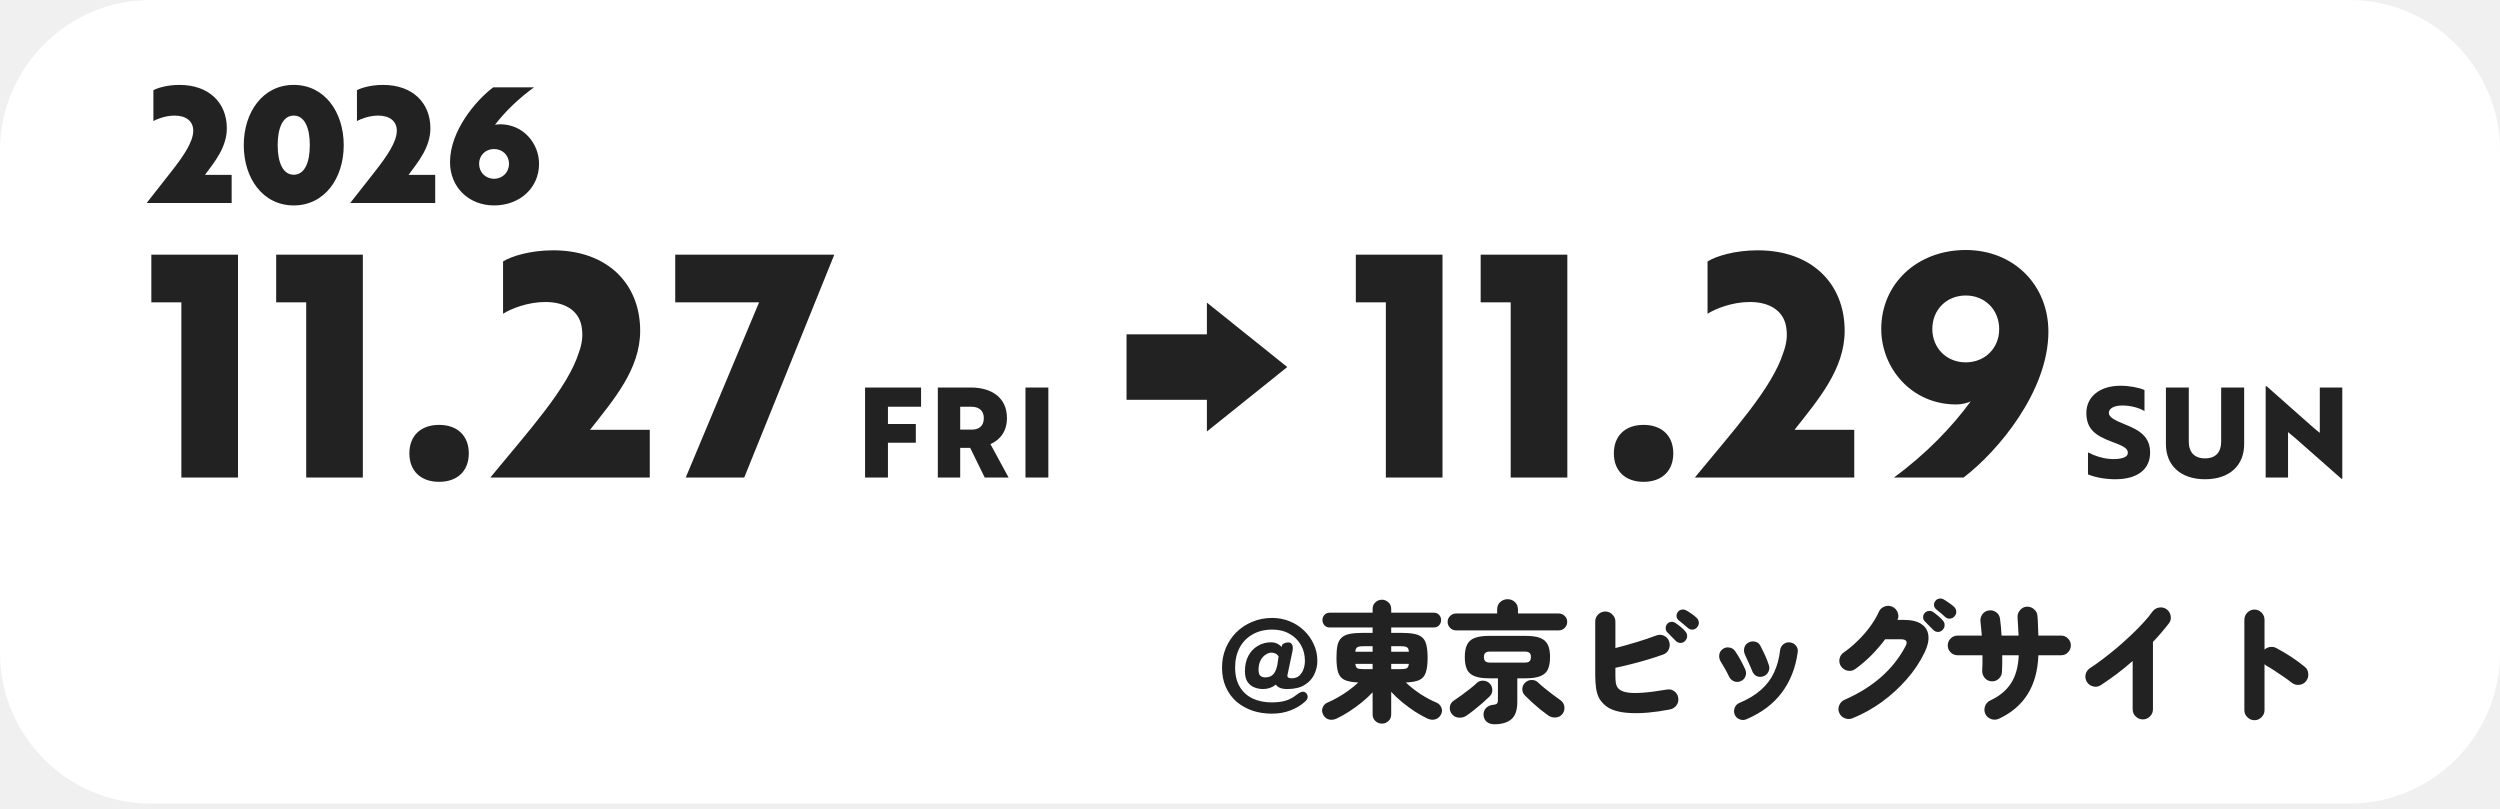
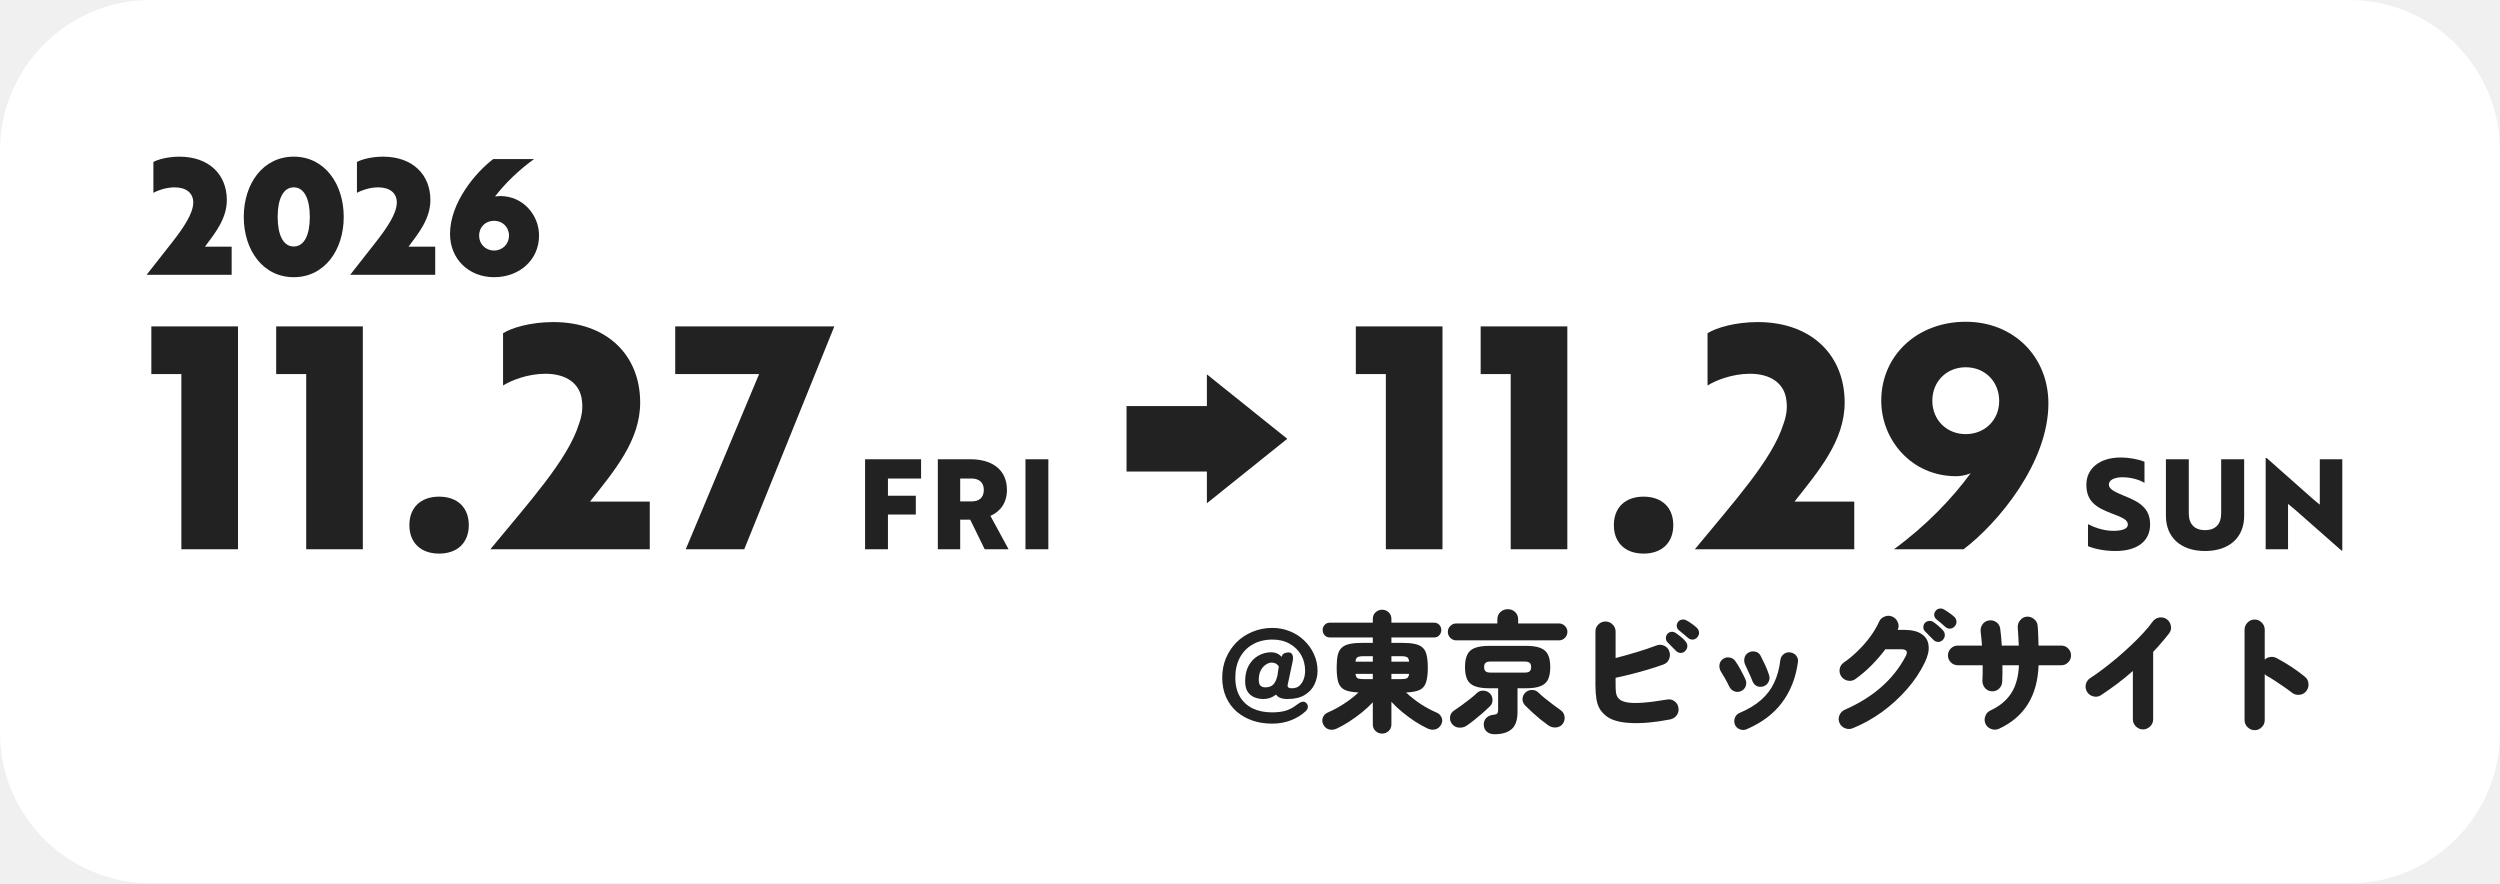
- <svg xmlns="http://www.w3.org/2000/svg" width="464" height="150" viewBox="0 0 464 150" fill="none">
-   <path d="M0 28C0 12.536 12.536 0 28 0H436C451.464 0 464 12.536 464 28V121.143C464 136.607 451.464 149.143 436 149.143H28C12.536 149.143 0 136.607 0 121.143V28Z" fill="white" />
-   <path d="M42.995 37.681H27.216L31.899 31.715C34.047 28.971 35.866 26.316 35.866 24.258C35.866 22.498 34.554 21.454 32.406 21.454C30.706 21.454 29.095 22.11 28.469 22.468V16.741C29.155 16.354 31.004 15.757 33.301 15.757C38.789 15.757 42.1 19.068 42.1 23.811C42.1 27.301 39.863 30.015 38.044 32.461H42.995V37.681ZM54.519 38.128C48.792 38.128 45.242 33.087 45.242 26.943C45.242 20.798 48.792 15.757 54.519 15.757C60.246 15.757 63.796 20.798 63.796 26.943C63.796 33.087 60.246 38.128 54.519 38.128ZM54.519 21.454C52.52 21.454 51.536 23.691 51.536 26.943C51.536 30.194 52.52 32.431 54.519 32.431C56.518 32.431 57.502 30.194 57.502 26.943C57.502 23.691 56.518 21.454 54.519 21.454ZM80.776 37.681H64.997L69.68 31.715C71.828 28.971 73.647 26.316 73.647 24.258C73.647 22.498 72.335 21.454 70.187 21.454C68.487 21.454 66.876 22.11 66.25 22.468V16.741C66.936 16.354 68.785 15.757 71.082 15.757C76.57 15.757 79.881 19.068 79.881 23.811C79.881 27.301 77.644 30.015 75.825 32.461H80.776V37.681ZM91.696 38.128C86.984 38.128 83.523 34.728 83.523 30.105C83.523 24.288 88.296 18.65 91.547 16.204H99.124C96.23 18.292 93.725 20.738 91.875 23.154C91.995 23.154 92.442 23.065 92.8 23.065C97.185 23.065 100.048 26.674 100.048 30.403C100.048 34.847 96.499 38.128 91.696 38.128ZM91.696 27.659C90.115 27.659 88.922 28.822 88.922 30.403C88.922 31.984 90.115 33.177 91.696 33.177C93.277 33.177 94.47 31.984 94.47 30.403C94.47 28.822 93.277 27.659 91.696 27.659Z" fill="#222222" />
-   <path d="M28.089 47.262H44.174V88.624H33.661V56.108H28.089V47.262ZM51.258 47.262H67.344V88.624H56.831V56.108H51.258V47.262ZM75.979 84.143C75.979 80.868 78.105 78.858 81.494 78.858C84.884 78.858 87.009 80.868 87.009 84.143C87.009 87.417 84.884 89.428 81.494 89.428C78.105 89.428 75.979 87.417 75.979 84.143ZM93.367 58.234V48.525C94.918 47.549 98.422 46.457 102.673 46.457C112.669 46.457 118.816 52.604 118.816 61.394C118.816 68.517 113.933 74.147 109.509 79.777H120.597V88.624H91.011C98.135 79.949 105.373 72.022 107.441 65.415C108.016 63.864 108.188 62.428 108.016 61.106C107.729 57.947 105.201 56.051 101.237 56.051C97.905 56.051 94.803 57.315 93.367 58.234ZM138.132 88.624H127.275L140.89 56.108H125.321V47.262H154.849L138.132 88.624Z" fill="#222222" />
-   <path d="M170.951 75.493H164.803V78.694H169.976V82.174H164.803V88.624H160.557V71.92H170.951V75.493ZM174.06 71.92H180.139C184.129 71.92 186.89 73.845 186.89 77.604C186.89 80.017 185.66 81.617 183.827 82.429L187.191 88.624H182.76L180.069 83.125H178.213V88.624H174.06V71.92ZM180.324 75.493H178.213V79.738H180.347C181.623 79.738 182.598 79.135 182.598 77.604C182.598 76.142 181.6 75.493 180.324 75.493ZM194.573 88.624H190.327V71.92H194.573V88.624Z" fill="#222222" />
-   <path d="M238.915 68.123L224 80.083V74.2H209.086V62.047H224V56.164L238.915 68.123Z" fill="#222222" />
-   <path d="M251.641 47.262H267.727V88.624H257.214V56.108H251.641V47.262ZM274.811 47.262H290.896V88.624H280.384V56.108H274.811V47.262ZM299.532 84.143C299.532 80.868 301.658 78.858 305.047 78.858C308.436 78.858 310.562 80.868 310.562 84.143C310.562 87.417 308.436 89.428 305.047 89.428C301.658 89.428 299.532 87.417 299.532 84.143ZM316.919 58.234V48.525C318.47 47.549 321.975 46.457 326.226 46.457C336.222 46.457 342.369 52.604 342.369 61.394C342.369 68.517 337.486 74.147 333.062 79.777H344.15V88.624H314.564C321.688 79.949 328.926 72.022 330.994 65.415C331.569 63.864 331.741 62.428 331.569 61.106C331.281 57.947 328.754 56.051 324.79 56.051C321.458 56.051 318.356 57.315 316.919 58.234ZM363.064 75.066C354.734 75.066 349.161 68.287 349.161 61.049C349.161 52.662 355.825 46.4 364.845 46.4C373.692 46.4 380.183 52.834 380.183 61.566C380.183 72.538 370.877 83.741 364.442 88.624H351.517C357.491 84.258 362.374 79.145 365.764 74.492C365.362 74.722 364.213 75.066 363.064 75.066ZM364.845 54.845C361.283 54.845 358.64 57.487 358.64 61.049C358.64 64.611 361.283 67.253 364.845 67.253C368.406 67.253 371.049 64.611 371.049 61.106C371.049 57.487 368.406 54.845 364.845 54.845Z" fill="#222222" />
-   <path d="M392.587 88.949C390.685 88.949 388.783 88.577 387.53 88.044V83.961C388.713 84.587 390.128 85.051 391.474 85.167C391.938 85.213 392.379 85.213 392.796 85.19C394.165 85.097 394.931 84.726 394.931 84.03C394.931 83.149 393.887 82.708 391.845 81.942C389.038 80.875 387.228 79.715 387.228 76.653C387.228 73.59 389.757 71.595 393.562 71.595C395.232 71.595 396.903 71.92 398.016 72.384V76.305C397.019 75.678 395.441 75.261 393.91 75.261C392.379 75.261 391.404 75.794 391.404 76.629C391.404 77.418 392.379 77.952 394.327 78.741C397.135 79.854 399.06 81.037 399.06 84.007C399.06 87.093 396.74 88.949 392.587 88.949ZM416.517 71.92V82.429C416.517 86.35 413.849 88.949 409.255 88.949C404.685 88.949 401.994 86.35 401.994 82.429V71.92H406.239V81.965C406.239 83.937 407.283 85.074 409.255 85.074C411.227 85.074 412.248 83.937 412.248 81.965V71.92H416.517ZM434.73 88.856H434.567L426.007 81.316L424.661 80.202V88.624H420.508V71.688H420.694L429.185 79.205C429.649 79.576 430.09 79.993 430.554 80.341V71.92H434.73V88.856Z" fill="#222222" />
-   <path d="M236.043 132.455C234.762 132.455 233.563 132.269 232.445 131.896C231.327 131.507 230.339 130.948 229.48 130.219C228.638 129.474 227.981 128.574 227.512 127.521C227.042 126.452 226.807 125.245 226.807 123.9C226.807 122.636 227.034 121.445 227.487 120.327C227.957 119.209 228.605 118.229 229.432 117.386C230.274 116.544 231.263 115.887 232.397 115.417C233.531 114.931 234.779 114.688 236.14 114.688C237.258 114.688 238.319 114.891 239.324 115.296C240.344 115.701 241.236 116.268 241.997 116.997C242.775 117.726 243.383 118.577 243.82 119.549C244.274 120.505 244.501 121.542 244.501 122.66C244.501 123.535 244.306 124.378 243.917 125.188C243.545 125.982 242.945 126.63 242.119 127.132C241.309 127.635 240.239 127.886 238.91 127.886C237.857 127.886 237.152 127.61 236.796 127.059C236.115 127.61 235.33 127.886 234.438 127.886C233.855 127.886 233.304 127.78 232.786 127.57C232.267 127.359 231.846 127.011 231.522 126.525C231.214 126.039 231.06 125.39 231.06 124.58C231.06 123.446 231.279 122.482 231.716 121.688C232.154 120.894 232.737 120.286 233.466 119.865C234.212 119.428 235.022 119.209 235.897 119.209C236.674 119.209 237.323 119.492 237.841 120.06L237.963 119.744C238.027 119.582 238.165 119.46 238.376 119.379C238.586 119.282 238.838 119.233 239.129 119.233C239.469 119.233 239.704 119.387 239.834 119.695C239.98 119.987 239.988 120.416 239.858 120.983L238.959 125.237C238.862 125.674 239.121 125.893 239.737 125.893C240.304 125.893 240.766 125.739 241.122 125.431C241.479 125.107 241.746 124.702 241.924 124.216C242.103 123.713 242.192 123.195 242.192 122.66C242.192 121.558 241.94 120.57 241.438 119.695C240.936 118.82 240.231 118.131 239.324 117.629C238.416 117.111 237.355 116.851 236.14 116.851C234.73 116.851 233.507 117.151 232.47 117.751C231.433 118.334 230.631 119.16 230.064 120.23C229.513 121.283 229.237 122.506 229.237 123.9C229.237 125.309 229.521 126.492 230.088 127.448C230.655 128.404 231.449 129.133 232.47 129.636C233.507 130.122 234.698 130.365 236.043 130.365C237.031 130.365 237.882 130.259 238.595 130.049C239.324 129.822 239.972 129.482 240.539 129.028C240.944 128.704 241.292 128.501 241.584 128.42C241.876 128.323 242.143 128.388 242.386 128.615C242.613 128.826 242.718 129.077 242.702 129.368C242.702 129.644 242.54 129.927 242.216 130.219C241.471 130.9 240.571 131.442 239.518 131.847C238.481 132.252 237.323 132.455 236.043 132.455ZM234.803 125.723C235.419 125.723 235.897 125.561 236.237 125.237C236.593 124.912 236.869 124.329 237.063 123.487L237.306 121.834C237.112 121.542 236.901 121.356 236.674 121.275C236.448 121.178 236.221 121.129 235.994 121.129C235.621 121.129 235.249 121.259 234.876 121.518C234.503 121.761 234.195 122.117 233.952 122.587C233.709 123.057 233.588 123.632 233.588 124.313C233.588 124.864 233.701 125.237 233.928 125.431C234.155 125.625 234.447 125.723 234.803 125.723ZM256.481 134.302C256.012 134.302 255.607 134.14 255.266 133.816C254.926 133.508 254.756 133.095 254.756 132.577V128.493C254.189 129.109 253.516 129.733 252.739 130.365C251.977 130.981 251.183 131.556 250.357 132.09C249.547 132.609 248.777 133.038 248.048 133.379C247.545 133.605 247.067 133.654 246.614 133.524C246.16 133.395 245.812 133.095 245.569 132.625C245.342 132.155 245.318 131.71 245.496 131.288C245.674 130.867 245.974 130.567 246.395 130.389C247.011 130.13 247.659 129.806 248.339 129.417C249.02 129.028 249.684 128.599 250.332 128.129C250.997 127.643 251.588 127.157 252.107 126.67C251.021 126.622 250.178 126.468 249.579 126.209C248.996 125.933 248.591 125.471 248.364 124.823C248.153 124.159 248.048 123.244 248.048 122.077C248.048 121.121 248.113 120.343 248.242 119.744C248.388 119.144 248.639 118.682 248.996 118.358C249.352 118.018 249.854 117.783 250.503 117.653C251.151 117.524 251.977 117.459 252.982 117.459H254.756V116.462H246.808C246.387 116.462 246.055 116.325 245.812 116.049C245.569 115.774 245.447 115.45 245.447 115.077C245.447 114.704 245.569 114.388 245.812 114.129C246.055 113.854 246.387 113.716 246.808 113.716H254.756V113.036C254.756 112.517 254.926 112.104 255.266 111.796C255.607 111.472 256.012 111.31 256.481 111.31C256.951 111.31 257.356 111.472 257.697 111.796C258.037 112.104 258.207 112.517 258.207 113.036V113.716H266.106C266.527 113.716 266.86 113.854 267.103 114.129C267.346 114.388 267.467 114.704 267.467 115.077C267.467 115.45 267.346 115.774 267.103 116.049C266.86 116.325 266.527 116.462 266.106 116.462H258.207V117.459H260.054C261.059 117.459 261.877 117.524 262.509 117.653C263.157 117.783 263.66 118.018 264.016 118.358C264.372 118.682 264.615 119.144 264.745 119.744C264.891 120.343 264.964 121.121 264.964 122.077C264.964 123.244 264.85 124.159 264.624 124.823C264.413 125.471 264.016 125.933 263.433 126.209C262.866 126.468 262.031 126.622 260.929 126.67C261.707 127.416 262.606 128.129 263.627 128.809C264.664 129.474 265.644 130 266.568 130.389C266.989 130.551 267.297 130.843 267.492 131.264C267.702 131.685 267.694 132.123 267.467 132.577C267.224 133.046 266.876 133.354 266.422 133.5C265.968 133.646 265.482 133.605 264.964 133.379C264.235 133.038 263.449 132.601 262.606 132.066C261.78 131.515 260.978 130.924 260.2 130.292C259.439 129.66 258.774 129.028 258.207 128.396V132.577C258.207 133.095 258.037 133.508 257.697 133.816C257.356 134.14 256.951 134.302 256.481 134.302ZM258.207 120.959H261.488C261.456 120.521 261.334 120.246 261.124 120.133C260.929 120.003 260.548 119.938 259.981 119.938H258.207V120.959ZM251.548 120.959H254.756V119.938H253.055C252.504 119.938 252.123 120.003 251.912 120.133C251.702 120.246 251.58 120.521 251.548 120.959ZM258.207 124.191H259.981C260.532 124.191 260.905 124.135 261.099 124.021C261.31 123.892 261.44 123.624 261.488 123.219H258.207V124.191ZM253.055 124.191H254.756V123.219H251.548C251.596 123.624 251.718 123.892 251.912 124.021C252.123 124.135 252.504 124.191 253.055 124.191ZM277.335 134.424C276.768 134.424 276.298 134.27 275.925 133.962C275.569 133.654 275.374 133.225 275.342 132.674C275.326 132.188 275.48 131.766 275.804 131.41C276.144 131.053 276.614 130.851 277.213 130.802C277.538 130.77 277.748 130.689 277.845 130.559C277.959 130.43 278.016 130.219 278.016 129.927V125.893H276.411C275.261 125.893 274.354 125.763 273.689 125.504C273.025 125.245 272.555 124.831 272.28 124.264C272.004 123.681 271.866 122.911 271.866 121.955C271.866 120.999 272.004 120.238 272.28 119.671C272.555 119.087 273.025 118.666 273.689 118.407C274.354 118.148 275.261 118.018 276.411 118.018H283.144C284.31 118.018 285.218 118.148 285.866 118.407C286.53 118.666 287 119.087 287.276 119.671C287.551 120.238 287.689 120.999 287.689 121.955C287.689 122.911 287.551 123.681 287.276 124.264C287 124.831 286.53 125.245 285.866 125.504C285.218 125.763 284.31 125.893 283.144 125.893H281.613V130.268C281.613 131.791 281.248 132.86 280.519 133.476C279.79 134.108 278.728 134.424 277.335 134.424ZM270.238 116.997C269.817 116.997 269.452 116.843 269.144 116.535C268.836 116.228 268.682 115.855 268.682 115.417C268.682 114.98 268.836 114.615 269.144 114.324C269.452 114.016 269.817 113.862 270.238 113.862H277.87V113.157C277.87 112.558 278.056 112.088 278.429 111.747C278.818 111.391 279.279 111.213 279.814 111.213C280.349 111.213 280.802 111.391 281.175 111.747C281.548 112.088 281.734 112.558 281.734 113.157V113.862H289.317C289.739 113.862 290.103 114.016 290.411 114.324C290.719 114.615 290.873 114.98 290.873 115.417C290.873 115.855 290.719 116.228 290.411 116.535C290.103 116.843 289.739 116.997 289.317 116.997H270.238ZM272.109 132.868C271.672 133.144 271.194 133.249 270.675 133.184C270.157 133.136 269.736 132.893 269.412 132.455C269.136 132.066 269.031 131.637 269.096 131.167C269.16 130.681 269.42 130.292 269.873 130C270.246 129.757 270.7 129.441 271.234 129.052C271.769 128.663 272.296 128.267 272.814 127.861C273.333 127.456 273.746 127.1 274.054 126.792C274.394 126.468 274.799 126.314 275.269 126.33C275.739 126.346 276.144 126.517 276.484 126.841C276.808 127.181 276.97 127.586 276.97 128.056C276.987 128.51 276.825 128.907 276.484 129.247C276.112 129.603 275.674 130.008 275.172 130.462C274.67 130.9 274.151 131.329 273.616 131.75C273.098 132.171 272.596 132.544 272.109 132.868ZM287.324 132.771C286.854 132.431 286.352 132.05 285.817 131.629C285.299 131.191 284.797 130.754 284.31 130.316C283.824 129.863 283.395 129.449 283.022 129.077C282.698 128.736 282.536 128.339 282.536 127.886C282.552 127.416 282.731 127.019 283.071 126.695C283.411 126.371 283.816 126.209 284.286 126.209C284.756 126.192 285.161 126.355 285.501 126.695C285.809 127.003 286.214 127.359 286.717 127.764C287.219 128.169 287.729 128.566 288.248 128.955C288.766 129.344 289.212 129.668 289.585 129.927C290.022 130.235 290.273 130.632 290.338 131.118C290.419 131.588 290.322 132.026 290.046 132.431C289.739 132.868 289.317 133.111 288.783 133.16C288.248 133.208 287.762 133.079 287.324 132.771ZM276.557 122.976H282.998C283.419 122.976 283.711 122.895 283.873 122.733C284.051 122.571 284.14 122.312 284.14 121.955C284.14 121.583 284.051 121.323 283.873 121.178C283.711 121.016 283.419 120.935 282.998 120.935H276.557C276.152 120.935 275.86 121.016 275.682 121.178C275.504 121.323 275.415 121.583 275.415 121.955C275.415 122.312 275.504 122.571 275.682 122.733C275.86 122.895 276.152 122.976 276.557 122.976ZM309.928 131.677C307.092 132.228 304.637 132.447 302.563 132.334C300.506 132.236 298.991 131.791 298.018 130.997C297.516 130.592 297.119 130.138 296.827 129.636C296.552 129.133 296.358 128.526 296.244 127.813C296.131 127.1 296.074 126.241 296.074 125.237V115.369C296.074 114.85 296.252 114.413 296.609 114.056C296.981 113.684 297.427 113.497 297.945 113.497C298.464 113.497 298.901 113.684 299.258 114.056C299.631 114.413 299.817 114.85 299.817 115.369V120.278C301.081 119.954 302.385 119.59 303.73 119.185C305.075 118.78 306.274 118.374 307.327 117.969C307.862 117.759 308.364 117.767 308.834 117.994C309.304 118.204 309.62 118.553 309.782 119.039C309.96 119.525 309.944 120.011 309.733 120.497C309.539 120.967 309.199 121.291 308.712 121.469C307.821 121.793 306.857 122.109 305.82 122.417C304.799 122.725 303.77 123.009 302.733 123.268C301.713 123.527 300.74 123.754 299.817 123.948V125.237C299.817 125.868 299.841 126.363 299.89 126.719C299.955 127.076 300.052 127.351 300.181 127.545C300.311 127.74 300.481 127.91 300.692 128.056C301.032 128.283 301.526 128.445 302.174 128.542C302.823 128.639 303.722 128.647 304.872 128.566C306.039 128.485 307.538 128.291 309.369 127.983C309.887 127.886 310.349 127.991 310.754 128.299C311.175 128.607 311.418 129.02 311.483 129.538C311.564 130.057 311.451 130.519 311.143 130.924C310.835 131.329 310.43 131.58 309.928 131.677ZM311.021 118.942C310.859 118.763 310.6 118.504 310.244 118.164C309.903 117.824 309.62 117.532 309.393 117.289C309.231 117.111 309.15 116.876 309.15 116.584C309.15 116.276 309.255 116.001 309.466 115.758C309.644 115.563 309.871 115.45 310.146 115.417C310.438 115.385 310.705 115.45 310.948 115.612C311.224 115.79 311.548 116.033 311.921 116.341C312.293 116.633 312.585 116.916 312.796 117.192C313.022 117.451 313.136 117.743 313.136 118.067C313.136 118.374 313.014 118.666 312.771 118.942C312.561 119.185 312.277 119.314 311.921 119.33C311.564 119.33 311.264 119.201 311.021 118.942ZM313.282 116.56C313.103 116.398 312.828 116.163 312.455 115.855C312.083 115.547 311.759 115.28 311.483 115.053C311.321 114.907 311.216 114.688 311.167 114.397C311.135 114.089 311.224 113.805 311.435 113.546C311.597 113.335 311.815 113.206 312.091 113.157C312.366 113.092 312.634 113.125 312.893 113.254C313.185 113.4 313.525 113.611 313.914 113.886C314.303 114.145 314.627 114.405 314.886 114.664C315.129 114.891 315.267 115.166 315.299 115.49C315.331 115.814 315.234 116.114 315.007 116.39C314.813 116.649 314.546 116.803 314.205 116.851C313.865 116.884 313.557 116.787 313.282 116.56ZM324.122 133.5C323.717 133.678 323.295 133.678 322.858 133.5C322.437 133.338 322.137 133.046 321.959 132.625C321.797 132.204 321.797 131.783 321.959 131.361C322.121 130.94 322.412 130.64 322.834 130.462C324.454 129.782 325.782 128.979 326.819 128.056C327.873 127.132 328.683 126.063 329.25 124.848C329.833 123.616 330.214 122.215 330.392 120.643C330.457 120.189 330.668 119.825 331.024 119.549C331.381 119.274 331.786 119.168 332.239 119.233C332.709 119.298 333.082 119.509 333.357 119.865C333.633 120.222 333.73 120.627 333.649 121.08C333.26 123.948 332.28 126.436 330.708 128.542C329.153 130.632 326.957 132.285 324.122 133.5ZM327.257 125.528C326.819 125.674 326.406 125.658 326.017 125.48C325.645 125.285 325.377 124.977 325.215 124.556C325.037 124.086 324.81 123.559 324.535 122.976C324.276 122.377 324.057 121.899 323.879 121.542C323.684 121.121 323.636 120.7 323.733 120.278C323.83 119.841 324.073 119.509 324.462 119.282C324.851 119.055 325.272 118.99 325.726 119.087C326.179 119.185 326.512 119.436 326.722 119.841C326.965 120.311 327.233 120.854 327.524 121.469C327.816 122.085 328.075 122.741 328.302 123.438C328.448 123.875 328.416 124.297 328.205 124.702C328.01 125.107 327.694 125.382 327.257 125.528ZM323.077 126.427C322.671 126.606 322.258 126.614 321.837 126.452C321.416 126.274 321.108 125.982 320.913 125.577C320.654 125.026 320.379 124.499 320.087 123.997C319.795 123.495 319.552 123.09 319.358 122.782C319.131 122.393 319.042 121.98 319.091 121.542C319.155 121.088 319.366 120.732 319.723 120.473C320.095 120.197 320.508 120.1 320.962 120.181C321.416 120.246 321.772 120.465 322.031 120.837C322.356 121.291 322.696 121.85 323.052 122.514C323.409 123.163 323.7 123.746 323.927 124.264C324.105 124.686 324.114 125.107 323.952 125.528C323.789 125.949 323.498 126.249 323.077 126.427ZM343.833 133.306C343.363 133.5 342.885 133.5 342.399 133.306C341.929 133.127 341.589 132.803 341.378 132.334C341.167 131.864 341.159 131.394 341.354 130.924C341.548 130.438 341.88 130.089 342.35 129.879C347.616 127.578 351.392 124.256 353.676 119.914C354.114 119.071 353.822 118.65 352.801 118.65H349.885C349.123 119.671 348.272 120.659 347.333 121.615C346.393 122.555 345.396 123.406 344.343 124.167C343.922 124.475 343.452 124.58 342.934 124.483C342.431 124.386 342.026 124.127 341.718 123.705C341.427 123.284 341.321 122.822 341.402 122.32C341.5 121.801 341.759 121.396 342.18 121.105C343.039 120.521 343.89 119.817 344.732 118.99C345.591 118.164 346.369 117.281 347.065 116.341C347.762 115.385 348.313 114.453 348.718 113.546C348.929 113.076 349.277 112.752 349.763 112.574C350.249 112.379 350.727 112.387 351.197 112.598C351.667 112.809 351.999 113.157 352.194 113.643C352.404 114.113 352.396 114.583 352.169 115.053H353.385C354.778 115.053 355.856 115.312 356.617 115.831C357.379 116.333 357.808 117.038 357.905 117.945C358.019 118.836 357.792 119.873 357.225 121.056C356.382 122.822 355.264 124.499 353.871 126.087C352.493 127.659 350.946 129.069 349.228 130.316C347.511 131.548 345.712 132.544 343.833 133.306ZM358.805 116.9C358.643 116.722 358.383 116.462 358.027 116.122C357.687 115.782 357.403 115.49 357.176 115.247C357.014 115.069 356.933 114.834 356.933 114.542C356.933 114.235 357.038 113.967 357.249 113.74C357.427 113.546 357.662 113.432 357.954 113.4C358.246 113.351 358.513 113.408 358.756 113.57C359.031 113.748 359.347 113.992 359.704 114.299C360.076 114.607 360.376 114.899 360.603 115.174C360.83 115.434 360.935 115.725 360.919 116.049C360.919 116.357 360.798 116.641 360.554 116.9C360.344 117.143 360.06 117.273 359.704 117.289C359.347 117.289 359.048 117.159 358.805 116.9ZM361.065 114.542C360.887 114.364 360.611 114.121 360.239 113.813C359.866 113.505 359.55 113.246 359.291 113.036C359.112 112.873 358.999 112.647 358.95 112.355C358.918 112.063 359.007 111.788 359.218 111.529C359.38 111.302 359.598 111.164 359.874 111.115C360.149 111.051 360.417 111.083 360.676 111.213C360.968 111.375 361.308 111.593 361.697 111.869C362.086 112.128 362.41 112.379 362.669 112.622C362.912 112.849 363.05 113.125 363.082 113.449C363.115 113.773 363.017 114.073 362.791 114.348C362.596 114.607 362.329 114.761 361.988 114.81C361.648 114.858 361.34 114.769 361.065 114.542ZM370.981 133.403C370.511 133.614 370.033 133.63 369.547 133.452C369.061 133.289 368.705 132.974 368.478 132.504C368.267 132.034 368.251 131.556 368.429 131.07C368.607 130.567 368.932 130.211 369.401 130C371.087 129.222 372.367 128.161 373.242 126.816C374.117 125.455 374.595 123.722 374.676 121.615H371.613C371.629 122.182 371.629 122.733 371.613 123.268C371.613 123.786 371.597 124.264 371.565 124.702C371.548 125.204 371.346 125.633 370.957 125.99C370.584 126.33 370.139 126.484 369.62 126.452C369.102 126.419 368.68 126.209 368.356 125.82C368.032 125.415 367.878 124.961 367.895 124.459C367.927 124.07 367.943 123.632 367.943 123.146C367.959 122.66 367.959 122.15 367.943 121.615H363.325C362.823 121.615 362.394 121.437 362.037 121.08C361.681 120.724 361.502 120.295 361.502 119.792C361.502 119.29 361.681 118.861 362.037 118.504C362.394 118.148 362.823 117.969 363.325 117.969H367.822C367.789 117.483 367.749 117.022 367.7 116.584C367.668 116.147 367.627 115.766 367.579 115.442C367.514 114.923 367.619 114.461 367.895 114.056C368.186 113.635 368.583 113.384 369.085 113.303C369.604 113.222 370.066 113.327 370.471 113.619C370.892 113.91 371.135 114.316 371.2 114.834C371.265 115.272 371.321 115.758 371.37 116.292C371.419 116.827 371.459 117.386 371.492 117.969H374.651C374.635 117.354 374.603 116.754 374.554 116.171C374.522 115.588 374.489 115.077 374.457 114.64C374.424 114.121 374.57 113.667 374.894 113.279C375.218 112.873 375.632 112.647 376.134 112.598C376.652 112.566 377.106 112.72 377.495 113.06C377.9 113.384 378.119 113.805 378.151 114.324C378.2 114.794 378.232 115.353 378.248 116.001C378.281 116.633 378.305 117.289 378.321 117.969H382.55C383.053 117.969 383.474 118.148 383.814 118.504C384.171 118.861 384.349 119.29 384.349 119.792C384.349 120.295 384.171 120.724 383.814 121.08C383.474 121.437 383.053 121.615 382.55 121.615H378.321C378.127 127.302 375.68 131.232 370.981 133.403ZM397.692 133.524C397.19 133.524 396.752 133.338 396.38 132.965C396.007 132.609 395.821 132.171 395.821 131.653V122.685C394.881 123.511 393.909 124.305 392.904 125.066C391.9 125.812 390.895 126.517 389.89 127.181C389.453 127.456 388.983 127.529 388.481 127.4C387.978 127.27 387.589 126.986 387.314 126.549C387.055 126.095 386.982 125.625 387.095 125.139C387.225 124.637 387.508 124.248 387.946 123.973C388.643 123.535 389.412 122.992 390.255 122.344C391.114 121.696 391.989 120.999 392.88 120.254C393.771 119.492 394.638 118.715 395.48 117.921C396.339 117.111 397.109 116.333 397.789 115.588C398.486 114.842 399.045 114.162 399.466 113.546C399.774 113.125 400.179 112.865 400.682 112.768C401.2 112.671 401.67 112.768 402.091 113.06C402.513 113.351 402.772 113.757 402.869 114.275C402.982 114.777 402.885 115.239 402.577 115.66C402.14 116.228 401.67 116.803 401.168 117.386C400.682 117.969 400.155 118.553 399.588 119.136V131.653C399.588 132.171 399.402 132.609 399.029 132.965C398.656 133.338 398.211 133.524 397.692 133.524ZM418.424 133.67C417.922 133.67 417.484 133.484 417.112 133.111C416.739 132.755 416.553 132.317 416.553 131.799V115.029C416.553 114.51 416.739 114.064 417.112 113.692C417.484 113.319 417.922 113.133 418.424 113.133C418.943 113.133 419.38 113.319 419.737 113.692C420.109 114.064 420.296 114.51 420.296 115.029V120.57C420.587 120.295 420.936 120.133 421.341 120.084C421.746 120.019 422.127 120.084 422.483 120.278C423.439 120.781 424.371 121.332 425.278 121.931C426.185 122.531 427.012 123.138 427.757 123.754C428.162 124.078 428.381 124.507 428.413 125.042C428.462 125.561 428.324 126.022 428 126.427C427.676 126.833 427.247 127.059 426.712 127.108C426.194 127.157 425.732 127.019 425.327 126.695C424.873 126.338 424.363 125.966 423.795 125.577C423.245 125.188 422.702 124.823 422.167 124.483C421.632 124.127 421.154 123.835 420.733 123.608C420.668 123.559 420.595 123.511 420.514 123.462C420.45 123.397 420.377 123.333 420.296 123.268V131.799C420.296 132.317 420.109 132.755 419.737 133.111C419.38 133.484 418.943 133.67 418.424 133.67Z" fill="#222222" />
+ <svg xmlns="http://www.w3.org/2000/svg" width="464" height="164" viewBox="0 0 464 164" fill="none">
+   <path d="M0 28C0 12.536 12.536 0 28 0H436C451.464 0 464 12.536 464 28V135.943C464 151.407 451.464 163.943 436 163.943H28C12.536 163.943 0 151.407 0 135.943V28Z" fill="white" />
+   <path d="M42.995 51H27.216L31.899 45.034C34.047 42.29 35.866 39.635 35.866 37.577C35.866 35.817 34.554 34.773 32.406 34.773C30.706 34.773 29.095 35.429 28.469 35.787V30.06C29.155 29.673 31.004 29.076 33.301 29.076C38.789 29.076 42.1 32.387 42.1 37.13C42.1 40.62 39.863 43.334 38.044 45.78H42.995V51ZM54.519 51.447C48.792 51.447 45.242 46.406 45.242 40.262C45.242 34.117 48.792 29.076 54.519 29.076C60.246 29.076 63.796 34.117 63.796 40.262C63.796 46.406 60.246 51.447 54.519 51.447ZM54.519 34.773C52.52 34.773 51.536 37.01 51.536 40.262C51.536 43.513 52.52 45.75 54.519 45.75C56.518 45.75 57.502 43.513 57.502 40.262C57.502 37.01 56.518 34.773 54.519 34.773ZM80.776 51H64.997L69.68 45.034C71.828 42.29 73.647 39.635 73.647 37.577C73.647 35.817 72.335 34.773 70.187 34.773C68.487 34.773 66.876 35.429 66.25 35.787V30.06C66.936 29.673 68.785 29.076 71.082 29.076C76.57 29.076 79.881 32.387 79.881 37.13C79.881 40.62 77.644 43.334 75.825 45.78H80.776V51ZM91.696 51.447C86.984 51.447 83.523 48.047 83.523 43.423C83.523 37.607 88.296 31.969 91.547 29.523H99.124C96.23 31.611 93.725 34.057 91.875 36.474C91.995 36.474 92.442 36.384 92.8 36.384C97.185 36.384 100.048 39.993 100.048 43.722C100.048 48.166 96.499 51.447 91.696 51.447ZM91.696 40.978C90.115 40.978 88.922 42.141 88.922 43.722C88.922 45.303 90.115 46.496 91.696 46.496C93.277 46.496 94.47 45.303 94.47 43.722C94.47 42.141 93.277 40.978 91.696 40.978Z" fill="#222222" />
+   <path d="M28.089 60.581H44.174V101.943H33.661V69.427H28.089V60.581ZM51.258 60.581H67.344V101.943H56.831V69.427H51.258V60.581ZM75.979 97.462C75.979 94.187 78.105 92.177 81.494 92.177C84.884 92.177 87.009 94.187 87.009 97.462C87.009 100.736 84.884 102.747 81.494 102.747C78.105 102.747 75.979 100.736 75.979 97.462ZM93.367 71.553V61.844C94.918 60.868 98.422 59.776 102.673 59.776C112.669 59.776 118.816 65.923 118.816 74.713C118.816 81.836 113.933 87.466 109.509 93.096H120.597V101.943H91.011C98.135 93.268 105.373 85.341 107.441 78.734C108.016 77.183 108.188 75.747 108.016 74.425C107.729 71.266 105.201 69.37 101.237 69.37C97.905 69.37 94.803 70.634 93.367 71.553ZM138.132 101.943H127.275L140.89 69.427H125.321V60.581H154.849L138.132 101.943Z" fill="#222222" />
+   <path d="M170.951 88.812H164.803V92.013H169.976V95.493H164.803V101.943H160.557V85.239H170.951V88.812ZM174.06 85.239H180.139C184.129 85.239 186.89 87.165 186.89 90.923C186.89 93.336 185.66 94.936 183.827 95.749L187.191 101.943H182.76L180.069 96.445H178.213V101.943H174.06V85.239ZM180.324 88.812H178.213V93.057H180.347C181.623 93.057 182.598 92.454 182.598 90.923C182.598 89.461 181.6 88.812 180.324 88.812ZM194.573 101.943H190.327V85.239H194.573V101.943Z" fill="#222222" />
+   <path d="M238.915 81.442L224 93.402V87.519H209.086V75.366H224V69.483L238.915 81.442Z" fill="#222222" />
+   <path d="M251.641 60.581H267.727V101.943H257.214V69.427H251.641V60.581ZM274.811 60.581H290.896V101.943H280.384V69.427H274.811V60.581ZM299.532 97.462C299.532 94.187 301.658 92.177 305.047 92.177C308.436 92.177 310.562 94.187 310.562 97.462C310.562 100.736 308.436 102.747 305.047 102.747C301.658 102.747 299.532 100.736 299.532 97.462ZM316.919 71.553V61.844C318.47 60.868 321.975 59.776 326.226 59.776C336.222 59.776 342.369 65.923 342.369 74.713C342.369 81.836 337.486 87.466 333.062 93.096H344.15V101.943H314.564C321.688 93.268 328.926 85.341 330.994 78.734C331.569 77.183 331.741 75.747 331.569 74.425C331.281 71.266 328.754 69.37 324.79 69.37C321.458 69.37 318.356 70.634 316.919 71.553ZM363.064 88.385C354.734 88.385 349.161 81.606 349.161 74.368C349.161 65.981 355.825 59.719 364.845 59.719C373.692 59.719 380.183 66.153 380.183 74.885C380.183 85.858 370.877 97.06 364.442 101.943H351.517C357.491 97.577 362.374 92.464 365.764 87.811C365.362 88.04 364.213 88.385 363.064 88.385ZM364.845 68.164C361.283 68.164 358.64 70.806 358.64 74.368C358.64 77.93 361.283 80.572 364.845 80.572C368.406 80.572 371.049 77.93 371.049 74.425C371.049 70.806 368.406 68.164 364.845 68.164Z" fill="#222222" />
+   <path d="M392.587 102.268C390.685 102.268 388.783 101.896 387.53 101.363V97.28C388.713 97.906 390.128 98.37 391.474 98.486C391.938 98.532 392.379 98.532 392.796 98.509C394.165 98.416 394.931 98.045 394.931 97.349C394.931 96.468 393.887 96.027 391.845 95.261C389.038 94.194 387.228 93.034 387.228 89.972C387.228 86.909 389.757 84.914 393.562 84.914C395.232 84.914 396.903 85.239 398.016 85.703V89.624C397.019 88.997 395.441 88.58 393.91 88.58C392.379 88.58 391.404 89.113 391.404 89.948C391.404 90.737 392.379 91.271 394.327 92.06C397.135 93.173 399.06 94.356 399.06 97.326C399.06 100.412 396.74 102.268 392.587 102.268ZM416.517 85.239V95.749C416.517 99.669 413.849 102.268 409.255 102.268C404.685 102.268 401.994 99.669 401.994 95.749V85.239H406.239V95.284C406.239 97.257 407.283 98.393 409.255 98.393C411.227 98.393 412.248 97.257 412.248 95.284V85.239H416.517ZM434.73 102.175H434.567L426.007 94.635L424.661 93.521V101.943H420.508V85.007H420.694L429.185 92.524C429.649 92.895 430.09 93.312 430.554 93.66V85.239H434.73V102.175Z" fill="#222222" />
+   <path d="M236.081 134.307C234.801 134.307 233.602 134.121 232.484 133.748C231.366 133.36 230.377 132.801 229.518 132.071C228.676 131.326 228.02 130.427 227.55 129.374C227.08 128.304 226.845 127.097 226.845 125.752C226.845 124.488 227.072 123.297 227.525 122.179C227.995 121.061 228.643 120.081 229.47 119.238C230.312 118.396 231.301 117.74 232.435 117.27C233.569 116.784 234.817 116.541 236.178 116.541C237.296 116.541 238.357 116.743 239.362 117.148C240.383 117.553 241.274 118.12 242.035 118.85C242.813 119.579 243.421 120.429 243.858 121.402C244.312 122.358 244.539 123.395 244.539 124.513C244.539 125.388 244.344 126.23 243.955 127.04C243.583 127.834 242.983 128.482 242.157 128.985C241.347 129.487 240.277 129.738 238.949 129.738C237.895 129.738 237.191 129.463 236.834 128.912C236.154 129.463 235.368 129.738 234.477 129.738C233.893 129.738 233.342 129.633 232.824 129.422C232.305 129.212 231.884 128.863 231.56 128.377C231.252 127.891 231.098 127.243 231.098 126.433C231.098 125.298 231.317 124.334 231.754 123.54C232.192 122.746 232.775 122.139 233.504 121.718C234.25 121.28 235.06 121.061 235.935 121.061C236.713 121.061 237.361 121.345 237.879 121.912L238.001 121.596C238.066 121.434 238.203 121.312 238.414 121.231C238.625 121.134 238.876 121.086 239.167 121.086C239.508 121.086 239.743 121.24 239.872 121.547C240.018 121.839 240.026 122.268 239.896 122.836L238.997 127.089C238.9 127.526 239.159 127.745 239.775 127.745C240.342 127.745 240.804 127.591 241.16 127.283C241.517 126.959 241.784 126.554 241.962 126.068C242.141 125.566 242.23 125.047 242.23 124.513C242.23 123.411 241.979 122.422 241.476 121.547C240.974 120.672 240.269 119.984 239.362 119.482C238.454 118.963 237.393 118.704 236.178 118.704C234.768 118.704 233.545 119.004 232.508 119.603C231.471 120.186 230.669 121.013 230.102 122.082C229.551 123.135 229.275 124.359 229.275 125.752C229.275 127.162 229.559 128.345 230.126 129.301C230.693 130.257 231.487 130.986 232.508 131.488C233.545 131.974 234.736 132.217 236.081 132.217C237.069 132.217 237.92 132.112 238.633 131.901C239.362 131.674 240.01 131.334 240.577 130.88C240.982 130.556 241.33 130.354 241.622 130.273C241.914 130.176 242.181 130.24 242.424 130.467C242.651 130.678 242.756 130.929 242.74 131.221C242.74 131.496 242.578 131.78 242.254 132.071C241.509 132.752 240.609 133.295 239.556 133.7C238.519 134.105 237.361 134.307 236.081 134.307ZM234.841 127.575C235.457 127.575 235.935 127.413 236.275 127.089C236.632 126.765 236.907 126.182 237.101 125.339L237.344 123.686C237.15 123.395 236.939 123.208 236.713 123.127C236.486 123.03 236.259 122.981 236.032 122.981C235.659 122.981 235.287 123.111 234.914 123.37C234.541 123.613 234.233 123.97 233.99 124.44C233.747 124.91 233.626 125.485 233.626 126.165C233.626 126.716 233.739 127.089 233.966 127.283C234.193 127.478 234.485 127.575 234.841 127.575ZM256.52 136.155C256.05 136.155 255.645 135.993 255.304 135.669C254.964 135.361 254.794 134.947 254.794 134.429V130.346C254.227 130.961 253.554 131.585 252.777 132.217C252.015 132.833 251.221 133.408 250.395 133.943C249.585 134.461 248.815 134.891 248.086 135.231C247.584 135.458 247.106 135.506 246.652 135.377C246.198 135.247 245.85 134.947 245.607 134.478C245.38 134.008 245.356 133.562 245.534 133.141C245.712 132.72 246.012 132.42 246.433 132.242C247.049 131.982 247.697 131.658 248.378 131.269C249.058 130.88 249.722 130.451 250.371 129.981C251.035 129.495 251.626 129.009 252.145 128.523C251.059 128.474 250.217 128.32 249.617 128.061C249.034 127.786 248.629 127.324 248.402 126.676C248.191 126.011 248.086 125.096 248.086 123.929C248.086 122.973 248.151 122.196 248.28 121.596C248.426 120.997 248.677 120.535 249.034 120.211C249.39 119.87 249.893 119.635 250.541 119.506C251.189 119.376 252.015 119.311 253.02 119.311H254.794V118.315H246.846C246.425 118.315 246.093 118.177 245.85 117.902C245.607 117.626 245.485 117.302 245.485 116.93C245.485 116.557 245.607 116.241 245.85 115.982C246.093 115.706 246.425 115.568 246.846 115.568H254.794V114.888C254.794 114.369 254.964 113.956 255.304 113.648C255.645 113.324 256.05 113.162 256.52 113.162C256.99 113.162 257.395 113.324 257.735 113.648C258.075 113.956 258.245 114.369 258.245 114.888V115.568H266.144C266.566 115.568 266.898 115.706 267.141 115.982C267.384 116.241 267.505 116.557 267.505 116.93C267.505 117.302 267.384 117.626 267.141 117.902C266.898 118.177 266.566 118.315 266.144 118.315H258.245V119.311H260.092C261.097 119.311 261.915 119.376 262.547 119.506C263.195 119.635 263.698 119.87 264.054 120.211C264.411 120.535 264.654 120.997 264.783 121.596C264.929 122.196 265.002 122.973 265.002 123.929C265.002 125.096 264.889 126.011 264.662 126.676C264.451 127.324 264.054 127.786 263.471 128.061C262.904 128.32 262.069 128.474 260.967 128.523C261.745 129.268 262.644 129.981 263.665 130.662C264.702 131.326 265.683 131.853 266.606 132.242C267.027 132.404 267.335 132.695 267.53 133.117C267.74 133.538 267.732 133.975 267.505 134.429C267.262 134.899 266.914 135.207 266.46 135.353C266.007 135.498 265.52 135.458 265.002 135.231C264.273 134.891 263.487 134.453 262.644 133.919C261.818 133.368 261.016 132.776 260.238 132.144C259.477 131.512 258.812 130.88 258.245 130.249V134.429C258.245 134.947 258.075 135.361 257.735 135.669C257.395 135.993 256.99 136.155 256.52 136.155ZM258.245 122.811H261.526C261.494 122.374 261.372 122.098 261.162 121.985C260.967 121.855 260.587 121.79 260.02 121.79H258.245V122.811ZM251.586 122.811H254.794V121.79H253.093C252.542 121.79 252.161 121.855 251.95 121.985C251.74 122.098 251.618 122.374 251.586 122.811ZM258.245 126.044H260.02C260.57 126.044 260.943 125.987 261.138 125.874C261.348 125.744 261.478 125.477 261.526 125.072H258.245V126.044ZM253.093 126.044H254.794V125.072H251.586C251.634 125.477 251.756 125.744 251.95 125.874C252.161 125.987 252.542 126.044 253.093 126.044ZM277.373 136.276C276.806 136.276 276.336 136.122 275.963 135.814C275.607 135.506 275.413 135.077 275.38 134.526C275.364 134.04 275.518 133.619 275.842 133.262C276.182 132.906 276.652 132.703 277.252 132.655C277.576 132.622 277.786 132.541 277.883 132.412C277.997 132.282 278.054 132.071 278.054 131.78V127.745H276.45C275.299 127.745 274.392 127.616 273.727 127.356C273.063 127.097 272.593 126.684 272.318 126.117C272.042 125.533 271.905 124.764 271.905 123.808C271.905 122.852 272.042 122.09 272.318 121.523C272.593 120.94 273.063 120.519 273.727 120.259C274.392 120 275.299 119.87 276.45 119.87H283.182C284.349 119.87 285.256 120 285.904 120.259C286.568 120.519 287.038 120.94 287.314 121.523C287.589 122.09 287.727 122.852 287.727 123.808C287.727 124.764 287.589 125.533 287.314 126.117C287.038 126.684 286.568 127.097 285.904 127.356C285.256 127.616 284.349 127.745 283.182 127.745H281.651V132.12C281.651 133.643 281.286 134.713 280.557 135.328C279.828 135.96 278.767 136.276 277.373 136.276ZM270.276 118.85C269.855 118.85 269.49 118.696 269.182 118.388C268.875 118.08 268.721 117.707 268.721 117.27C268.721 116.832 268.875 116.468 269.182 116.176C269.49 115.868 269.855 115.714 270.276 115.714H277.908V115.009C277.908 114.41 278.094 113.94 278.467 113.6C278.856 113.243 279.317 113.065 279.852 113.065C280.387 113.065 280.841 113.243 281.213 113.6C281.586 113.94 281.772 114.41 281.772 115.009V115.714H289.355C289.777 115.714 290.141 115.868 290.449 116.176C290.757 116.468 290.911 116.832 290.911 117.27C290.911 117.707 290.757 118.08 290.449 118.388C290.141 118.696 289.777 118.85 289.355 118.85H270.276ZM272.148 134.721C271.71 134.996 271.232 135.101 270.714 135.037C270.195 134.988 269.774 134.745 269.45 134.307C269.174 133.919 269.069 133.489 269.134 133.019C269.199 132.533 269.458 132.144 269.912 131.853C270.284 131.61 270.738 131.294 271.273 130.905C271.807 130.516 272.334 130.119 272.852 129.714C273.371 129.309 273.784 128.952 274.092 128.644C274.432 128.32 274.837 128.166 275.307 128.183C275.777 128.199 276.182 128.369 276.522 128.693C276.846 129.033 277.009 129.438 277.009 129.908C277.025 130.362 276.863 130.759 276.522 131.099C276.15 131.456 275.712 131.861 275.21 132.314C274.708 132.752 274.189 133.181 273.654 133.603C273.136 134.024 272.634 134.397 272.148 134.721ZM287.362 134.623C286.892 134.283 286.39 133.902 285.855 133.481C285.337 133.044 284.835 132.606 284.349 132.169C283.862 131.715 283.433 131.302 283.06 130.929C282.736 130.589 282.574 130.192 282.574 129.738C282.591 129.268 282.769 128.871 283.109 128.547C283.449 128.223 283.854 128.061 284.324 128.061C284.794 128.045 285.199 128.207 285.539 128.547C285.847 128.855 286.252 129.212 286.755 129.617C287.257 130.022 287.767 130.419 288.286 130.808C288.804 131.196 289.25 131.52 289.623 131.78C290.06 132.088 290.311 132.485 290.376 132.971C290.457 133.441 290.36 133.878 290.084 134.283C289.777 134.721 289.355 134.964 288.821 135.012C288.286 135.061 287.8 134.931 287.362 134.623ZM276.595 124.829H283.036C283.457 124.829 283.749 124.748 283.911 124.586C284.089 124.424 284.178 124.164 284.178 123.808C284.178 123.435 284.089 123.176 283.911 123.03C283.749 122.868 283.457 122.787 283.036 122.787H276.595C276.19 122.787 275.899 122.868 275.72 123.03C275.542 123.176 275.453 123.435 275.453 123.808C275.453 124.164 275.542 124.424 275.72 124.586C275.899 124.748 276.19 124.829 276.595 124.829ZM309.966 133.53C307.13 134.081 304.675 134.299 302.601 134.186C300.544 134.089 299.029 133.643 298.056 132.849C297.554 132.444 297.157 131.99 296.866 131.488C296.59 130.986 296.396 130.378 296.282 129.665C296.169 128.952 296.112 128.094 296.112 127.089V117.221C296.112 116.703 296.29 116.265 296.647 115.909C297.019 115.536 297.465 115.35 297.984 115.35C298.502 115.35 298.94 115.536 299.296 115.909C299.669 116.265 299.855 116.703 299.855 117.221V122.131C301.119 121.807 302.423 121.442 303.768 121.037C305.113 120.632 306.312 120.227 307.365 119.822C307.9 119.611 308.402 119.619 308.872 119.846C309.342 120.057 309.658 120.405 309.82 120.891C309.998 121.377 309.982 121.863 309.771 122.349C309.577 122.819 309.237 123.143 308.751 123.322C307.859 123.646 306.895 123.962 305.858 124.27C304.837 124.577 303.809 124.861 302.772 125.12C301.751 125.379 300.779 125.606 299.855 125.801V127.089C299.855 127.721 299.879 128.215 299.928 128.572C299.993 128.928 300.09 129.203 300.22 129.398C300.349 129.592 300.519 129.762 300.73 129.908C301.07 130.135 301.564 130.297 302.213 130.394C302.861 130.492 303.76 130.5 304.91 130.419C306.077 130.338 307.576 130.143 309.407 129.835C309.925 129.738 310.387 129.843 310.792 130.151C311.213 130.459 311.456 130.872 311.521 131.391C311.602 131.909 311.489 132.371 311.181 132.776C310.873 133.181 310.468 133.432 309.966 133.53ZM311.06 120.794C310.897 120.616 310.638 120.357 310.282 120.016C309.941 119.676 309.658 119.384 309.431 119.141C309.269 118.963 309.188 118.728 309.188 118.436C309.188 118.129 309.293 117.853 309.504 117.61C309.682 117.416 309.909 117.302 310.185 117.27C310.476 117.237 310.744 117.302 310.987 117.464C311.262 117.642 311.586 117.886 311.959 118.193C312.331 118.485 312.623 118.769 312.834 119.044C313.061 119.303 313.174 119.595 313.174 119.919C313.174 120.227 313.052 120.519 312.809 120.794C312.599 121.037 312.315 121.167 311.959 121.183C311.602 121.183 311.303 121.053 311.06 120.794ZM313.32 118.412C313.142 118.25 312.866 118.015 312.493 117.707C312.121 117.399 311.797 117.132 311.521 116.905C311.359 116.759 311.254 116.541 311.205 116.249C311.173 115.941 311.262 115.658 311.473 115.398C311.635 115.188 311.853 115.058 312.129 115.009C312.404 114.945 312.672 114.977 312.931 115.107C313.223 115.253 313.563 115.463 313.952 115.739C314.341 115.998 314.665 116.257 314.924 116.516C315.167 116.743 315.305 117.019 315.337 117.343C315.37 117.667 315.272 117.967 315.045 118.242C314.851 118.501 314.584 118.655 314.243 118.704C313.903 118.736 313.595 118.639 313.32 118.412ZM324.16 135.353C323.755 135.531 323.333 135.531 322.896 135.353C322.475 135.191 322.175 134.899 321.997 134.478C321.835 134.056 321.835 133.635 321.997 133.214C322.159 132.792 322.45 132.493 322.872 132.314C324.492 131.634 325.821 130.832 326.858 129.908C327.911 128.985 328.721 127.915 329.288 126.7C329.871 125.469 330.252 124.067 330.43 122.495C330.495 122.042 330.706 121.677 331.062 121.402C331.419 121.126 331.824 121.021 332.278 121.086C332.747 121.15 333.12 121.361 333.396 121.718C333.671 122.074 333.768 122.479 333.687 122.933C333.298 125.801 332.318 128.288 330.746 130.394C329.191 132.485 326.995 134.137 324.16 135.353ZM327.295 127.381C326.858 127.526 326.444 127.51 326.056 127.332C325.683 127.138 325.415 126.83 325.253 126.408C325.075 125.939 324.848 125.412 324.573 124.829C324.314 124.229 324.095 123.751 323.917 123.395C323.722 122.973 323.674 122.552 323.771 122.131C323.868 121.693 324.111 121.361 324.5 121.134C324.889 120.907 325.31 120.843 325.764 120.94C326.218 121.037 326.55 121.288 326.76 121.693C327.003 122.163 327.271 122.706 327.562 123.322C327.854 123.937 328.113 124.594 328.34 125.29C328.486 125.728 328.454 126.149 328.243 126.554C328.049 126.959 327.733 127.235 327.295 127.381ZM323.115 128.28C322.71 128.458 322.296 128.466 321.875 128.304C321.454 128.126 321.146 127.834 320.952 127.429C320.692 126.878 320.417 126.352 320.125 125.849C319.834 125.347 319.59 124.942 319.396 124.634C319.169 124.245 319.08 123.832 319.129 123.395C319.193 122.941 319.404 122.584 319.761 122.325C320.133 122.05 320.546 121.953 321 122.034C321.454 122.098 321.81 122.317 322.07 122.69C322.394 123.143 322.734 123.702 323.09 124.367C323.447 125.015 323.738 125.598 323.965 126.117C324.144 126.538 324.152 126.959 323.99 127.381C323.828 127.802 323.536 128.102 323.115 128.28ZM343.871 135.158C343.401 135.353 342.923 135.353 342.437 135.158C341.967 134.98 341.627 134.656 341.416 134.186C341.205 133.716 341.197 133.246 341.392 132.776C341.586 132.29 341.918 131.942 342.388 131.731C347.654 129.43 351.43 126.109 353.714 121.766C354.152 120.924 353.86 120.502 352.839 120.502H349.923C349.161 121.523 348.311 122.512 347.371 123.468C346.431 124.407 345.435 125.258 344.381 126.02C343.96 126.327 343.49 126.433 342.972 126.335C342.469 126.238 342.064 125.979 341.756 125.558C341.465 125.136 341.359 124.675 341.44 124.172C341.538 123.654 341.797 123.249 342.218 122.957C343.077 122.374 343.928 121.669 344.77 120.843C345.629 120.016 346.407 119.133 347.103 118.193C347.8 117.237 348.351 116.306 348.756 115.398C348.967 114.928 349.315 114.604 349.801 114.426C350.287 114.232 350.765 114.24 351.235 114.45C351.705 114.661 352.037 115.009 352.232 115.496C352.442 115.965 352.434 116.435 352.207 116.905H353.423C354.816 116.905 355.894 117.164 356.655 117.683C357.417 118.185 357.846 118.89 357.943 119.797C358.057 120.689 357.83 121.726 357.263 122.909C356.42 124.675 355.302 126.352 353.909 127.94C352.532 129.511 350.984 130.921 349.267 132.169C347.549 133.4 345.75 134.397 343.871 135.158ZM358.843 118.752C358.681 118.574 358.421 118.315 358.065 117.975C357.725 117.634 357.441 117.343 357.214 117.1C357.052 116.921 356.971 116.686 356.971 116.395C356.971 116.087 357.077 115.82 357.287 115.593C357.465 115.398 357.7 115.285 357.992 115.253C358.284 115.204 358.551 115.261 358.794 115.423C359.069 115.601 359.385 115.844 359.742 116.152C360.115 116.46 360.414 116.751 360.641 117.027C360.868 117.286 360.973 117.578 360.957 117.902C360.957 118.21 360.836 118.493 360.593 118.752C360.382 118.995 360.098 119.125 359.742 119.141C359.385 119.141 359.086 119.012 358.843 118.752ZM361.103 116.395C360.925 116.217 360.649 115.974 360.277 115.666C359.904 115.358 359.588 115.099 359.329 114.888C359.151 114.726 359.037 114.499 358.988 114.207C358.956 113.916 359.045 113.64 359.256 113.381C359.418 113.154 359.637 113.016 359.912 112.968C360.188 112.903 360.455 112.935 360.714 113.065C361.006 113.227 361.346 113.446 361.735 113.721C362.124 113.981 362.448 114.232 362.707 114.475C362.95 114.702 363.088 114.977 363.12 115.301C363.153 115.625 363.055 115.925 362.829 116.2C362.634 116.46 362.367 116.614 362.027 116.662C361.686 116.711 361.378 116.622 361.103 116.395ZM371.019 135.255C370.549 135.466 370.071 135.482 369.585 135.304C369.099 135.142 368.743 134.826 368.516 134.356C368.305 133.886 368.289 133.408 368.467 132.922C368.646 132.42 368.97 132.063 369.44 131.853C371.125 131.075 372.405 130.014 373.28 128.669C374.155 127.308 374.633 125.574 374.714 123.468H371.651C371.667 124.035 371.667 124.586 371.651 125.12C371.651 125.639 371.635 126.117 371.603 126.554C371.586 127.057 371.384 127.486 370.995 127.842C370.622 128.183 370.177 128.337 369.658 128.304C369.14 128.272 368.718 128.061 368.394 127.672C368.07 127.267 367.916 126.813 367.933 126.311C367.965 125.922 367.981 125.485 367.981 124.999C367.997 124.513 367.997 124.002 367.981 123.468H363.363C362.861 123.468 362.432 123.289 362.075 122.933C361.719 122.576 361.54 122.147 361.54 121.645C361.54 121.142 361.719 120.713 362.075 120.357C362.432 120 362.861 119.822 363.363 119.822H367.86C367.827 119.336 367.787 118.874 367.738 118.436C367.706 117.999 367.665 117.618 367.617 117.294C367.552 116.776 367.657 116.314 367.933 115.909C368.224 115.487 368.621 115.236 369.124 115.155C369.642 115.074 370.104 115.18 370.509 115.471C370.93 115.763 371.173 116.168 371.238 116.686C371.303 117.124 371.36 117.61 371.408 118.145C371.457 118.679 371.497 119.238 371.53 119.822H374.689C374.673 119.206 374.641 118.607 374.592 118.023C374.56 117.44 374.527 116.93 374.495 116.492C374.463 115.974 374.608 115.52 374.932 115.131C375.256 114.726 375.67 114.499 376.172 114.45C376.69 114.418 377.144 114.572 377.533 114.912C377.938 115.236 378.157 115.658 378.189 116.176C378.238 116.646 378.27 117.205 378.286 117.853C378.319 118.485 378.343 119.141 378.359 119.822H382.588C383.091 119.822 383.512 120 383.852 120.357C384.209 120.713 384.387 121.142 384.387 121.645C384.387 122.147 384.209 122.576 383.852 122.933C383.512 123.289 383.091 123.468 382.588 123.468H378.359C378.165 129.155 375.718 133.084 371.019 135.255ZM397.73 135.377C397.228 135.377 396.791 135.191 396.418 134.818C396.045 134.461 395.859 134.024 395.859 133.505V124.537C394.919 125.363 393.947 126.157 392.942 126.919C391.938 127.664 390.933 128.369 389.928 129.033C389.491 129.309 389.021 129.382 388.519 129.252C388.016 129.122 387.628 128.839 387.352 128.401C387.093 127.948 387.02 127.478 387.133 126.992C387.263 126.489 387.547 126.101 387.984 125.825C388.681 125.388 389.45 124.845 390.293 124.197C391.152 123.549 392.027 122.852 392.918 122.106C393.809 121.345 394.676 120.567 395.519 119.773C396.377 118.963 397.147 118.185 397.828 117.44C398.524 116.695 399.083 116.014 399.505 115.398C399.812 114.977 400.217 114.718 400.72 114.621C401.238 114.523 401.708 114.621 402.129 114.912C402.551 115.204 402.81 115.609 402.907 116.127C403.021 116.63 402.923 117.092 402.616 117.513C402.178 118.08 401.708 118.655 401.206 119.238C400.72 119.822 400.193 120.405 399.626 120.988V133.505C399.626 134.024 399.44 134.461 399.067 134.818C398.694 135.191 398.249 135.377 397.73 135.377ZM418.462 135.523C417.96 135.523 417.522 135.336 417.15 134.964C416.777 134.607 416.591 134.17 416.591 133.651V116.881C416.591 116.362 416.777 115.917 417.15 115.544C417.522 115.171 417.96 114.985 418.462 114.985C418.981 114.985 419.418 115.171 419.775 115.544C420.147 115.917 420.334 116.362 420.334 116.881V122.422C420.625 122.147 420.974 121.985 421.379 121.936C421.784 121.872 422.165 121.936 422.521 122.131C423.477 122.633 424.409 123.184 425.316 123.783C426.224 124.383 427.05 124.991 427.795 125.606C428.2 125.93 428.419 126.36 428.452 126.894C428.5 127.413 428.362 127.875 428.038 128.28C427.714 128.685 427.285 128.912 426.75 128.96C426.232 129.009 425.77 128.871 425.365 128.547C424.911 128.191 424.401 127.818 423.834 127.429C423.283 127.04 422.74 126.676 422.205 126.335C421.67 125.979 421.192 125.687 420.771 125.461C420.706 125.412 420.633 125.363 420.552 125.315C420.488 125.25 420.415 125.185 420.334 125.12V133.651C420.334 134.17 420.147 134.607 419.775 134.964C419.418 135.336 418.981 135.523 418.462 135.523Z" fill="#222222" />
</svg>
